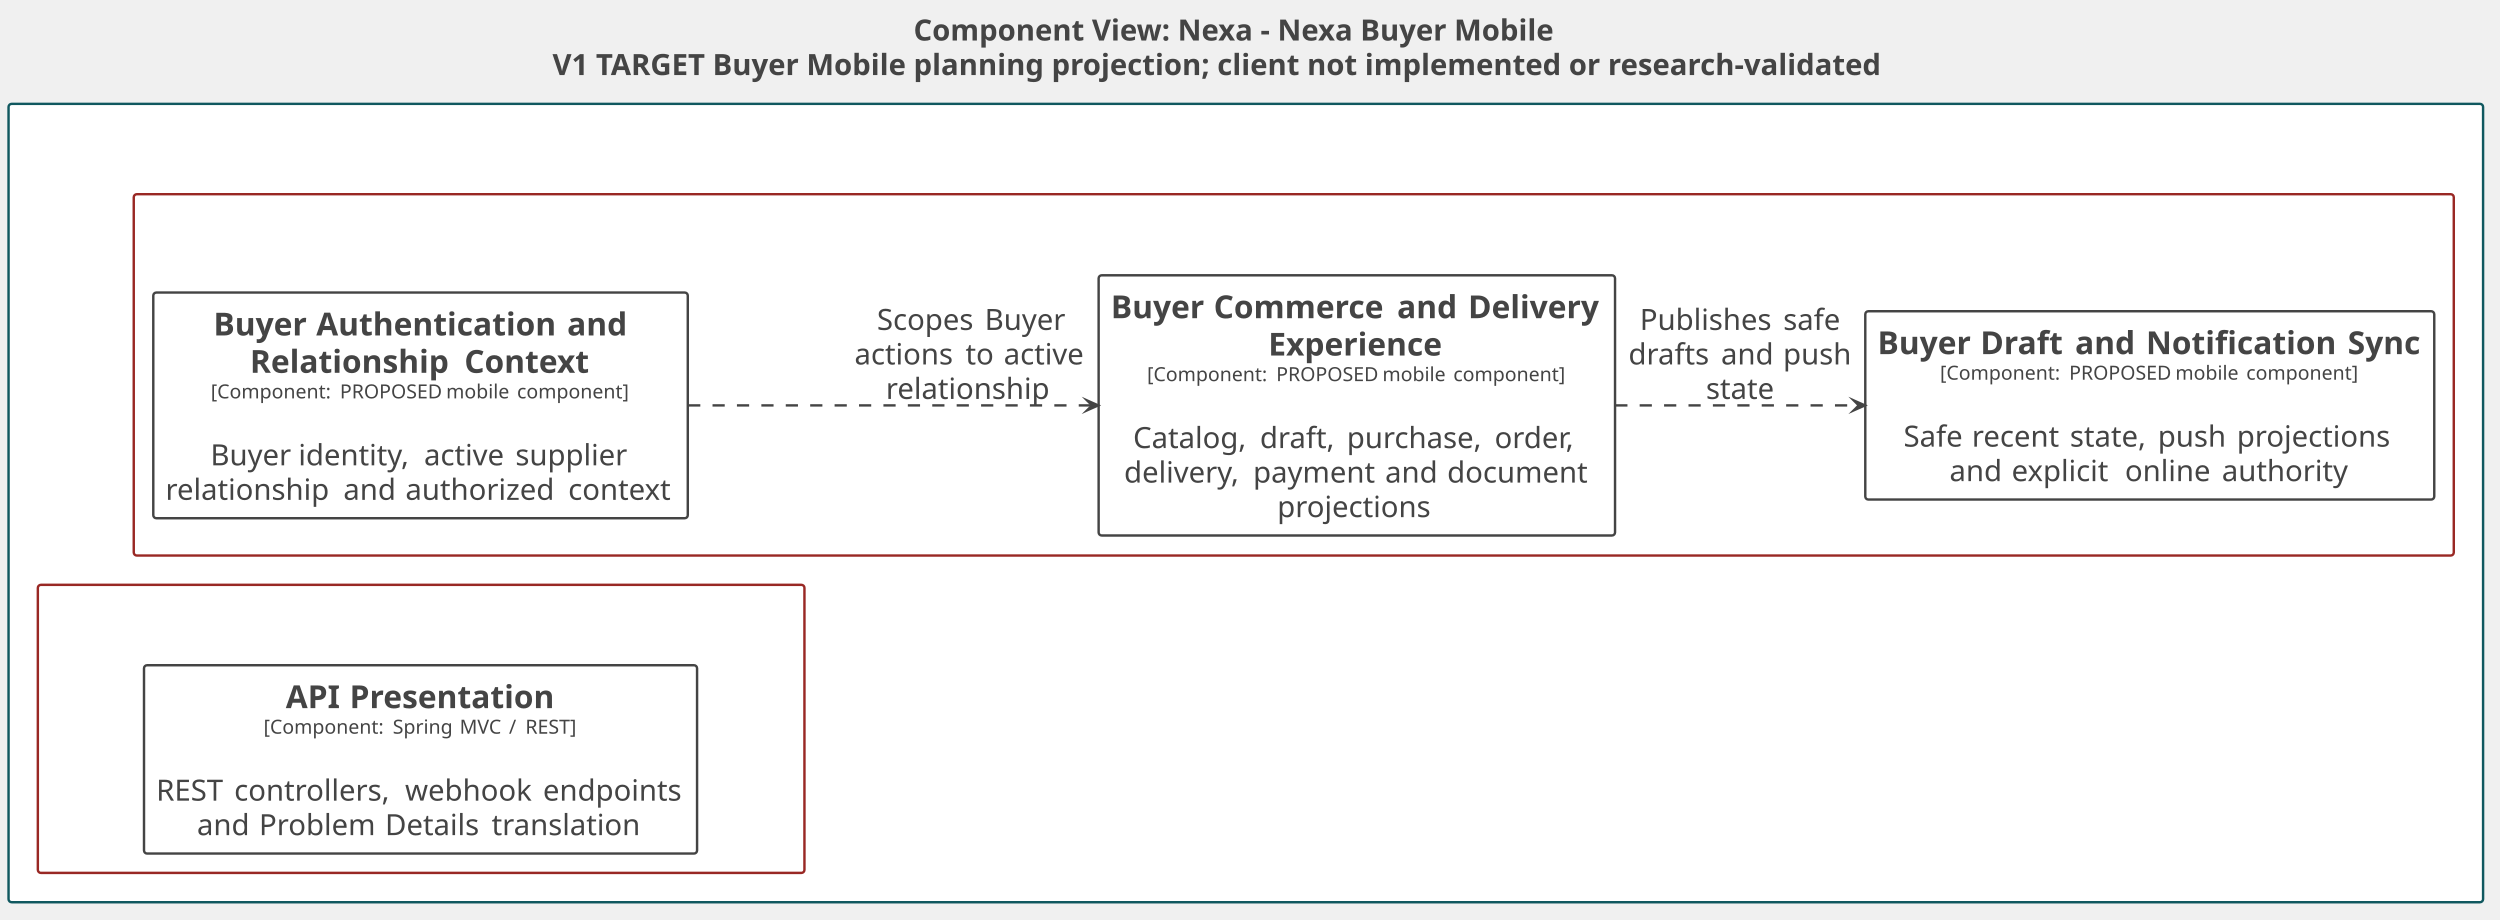
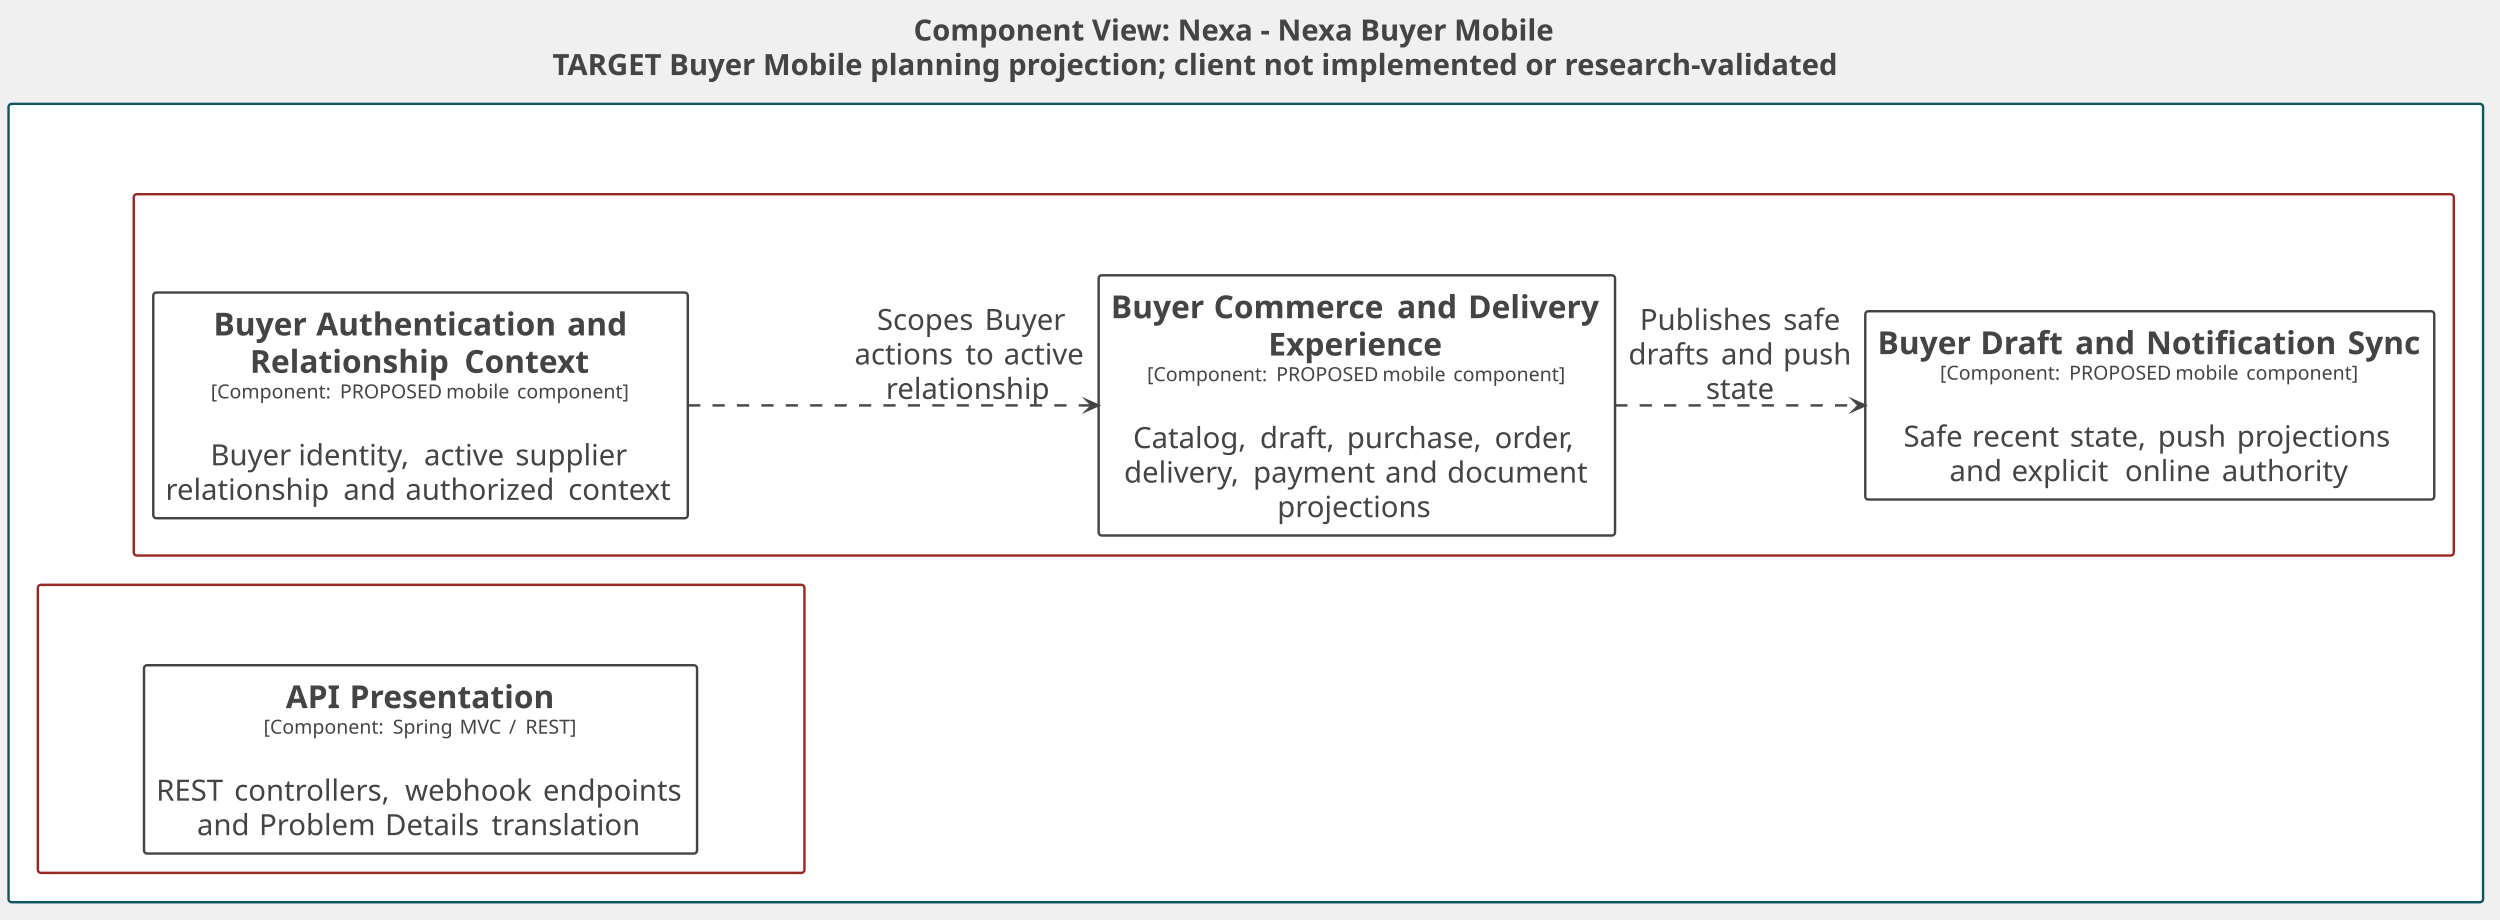
<svg xmlns="http://www.w3.org/2000/svg" contentStyleType="text/css" data-diagram-type="DESCRIPTION" height="753px" preserveAspectRatio="none" style="width:2048px;height:753px;background:#FFFFFF;" version="1.1" viewBox="0 0 2048 753" width="2048px" zoomAndPan="magnify">
  <defs />
  <g>
    <g class="title" data-source-line="1">
      <text fill="#444444" font-family="sans-serif" font-size="24" font-weight="700" lengthAdjust="spacing" textLength="544.43" x="748.355" y="33.203">Component View: Nexa - Nexa Buyer Mobile</text>
-       <text fill="#444444" font-family="sans-serif" font-size="24" font-weight="700" lengthAdjust="spacing" textLength="1135.922" x="452.609" y="61.469">V1 TARGET Buyer Mobile planning projection; client not implemented or research-validated</text>
+       <text fill="#444444" font-family="sans-serif" font-size="24" font-weight="700" lengthAdjust="spacing" textLength="1135.922" x="452.609" y="61.469">TARGET Buyer Mobile planning projection; client not implemented or research-validated</text>
    </g>
    <g class="cluster" data-qualified-name="Nexa.n.size.16..Software System...size." data-source-line="70" id="ent0001">
      <rect fill="#FFFFFF" height="654" rx="2.5" ry="2.5" style="stroke:#10585F;stroke-width:2;" width="2027.14" x="7" y="85.094" />
      <text fill="#FFFFFF" font-family="sans-serif" font-size="24" font-weight="700" lengthAdjust="spacing" textLength="60.797" x="990.172" y="110.297">Nexa</text>
      <text fill="#FFFFFF" font-family="sans-serif" font-size="16" font-weight="700" lengthAdjust="spacing" textLength="148.359" x="946.39" y="130.828">[Software System]</text>
    </g>
    <g class="cluster" data-qualified-name="Nexa.n.size.16..Software System...size..Nexa API.n.size.16..Container. Java 25 . Spring Boot 4.1 . Spring Modulith modular monolith...size." data-source-line="71" id="ent0002">
      <rect fill="#FFFFFF" height="236" rx="2.5" ry="2.5" style="stroke:#992824;stroke-width:2;" width="628" x="31" y="479.094" />
      <text fill="#FFFFFF" font-family="sans-serif" font-size="24" font-weight="700" lengthAdjust="spacing" textLength="109.055" x="290.473" y="504.297">Nexa API</text>
      <text fill="#FFFFFF" font-family="sans-serif" font-size="16" font-weight="700" lengthAdjust="spacing" textLength="612.859" x="38.57" y="524.828">[Container: Java 25 / Spring Boot 4.1 / Spring Modulith modular monolith]</text>
    </g>
    <g class="cluster" data-qualified-name="Nexa.n.size.16..Software System...size..Nexa Buyer Mobile.n.size.16..Container. Mobile client . framework not selected...size." data-source-line="75" id="ent0004">
      <rect fill="#FFFFFF" height="296" rx="2.5" ry="2.5" style="stroke:#992824;stroke-width:2;" width="1900.57" x="109.57" y="159.094" />
      <text fill="#FFFFFF" font-family="sans-serif" font-size="24" font-weight="700" lengthAdjust="spacing" textLength="229.148" x="945.281" y="184.297">Nexa Buyer Mobile</text>
      <text fill="#FFFFFF" font-family="sans-serif" font-size="16" font-weight="700" lengthAdjust="spacing" textLength="429.055" x="845.328" y="204.828">[Container: Mobile client — framework not selected]</text>
    </g>
    <g class="entity" data-qualified-name="Nexa.n.size.16..Software System...size..Nexa API.n.size.16..Container. Java 25 . Spring Boot 4.1 . Spring Modulith modular monolith...size..Nexa.NexaAPI.APIPresentation" data-source-line="72" id="ent0003">
      <rect fill="#FFFFFF" height="154.262" rx="2.5" ry="2.5" style="stroke:#444444;stroke-width:2;" width="453.066" x="117.97" y="544.964" />
      <text fill="#444444" font-family="sans-serif" font-size="26" font-weight="700" lengthAdjust="spacing" textLength="43.71" x="234.111" y="580.101">API</text>
      <text fill="#444444" font-family="sans-serif" font-size="26" font-weight="700" lengthAdjust="spacing" textLength="8.569" x="277.821" y="580.101"> </text>
      <text fill="#444444" font-family="sans-serif" font-size="26" font-weight="700" lengthAdjust="spacing" textLength="168.505" x="286.39" y="580.101">Presentation</text>
      <text fill="#444444" font-family="sans-serif" font-size="16" lengthAdjust="spacing" textLength="100.758" x="215.902" y="601.054">[Component:</text>
      <text fill="#444444" font-family="sans-serif" font-size="16" lengthAdjust="spacing" textLength="5.062" x="316.659" y="601.054"> </text>
      <text fill="#444444" font-family="sans-serif" font-size="16" lengthAdjust="spacing" textLength="49.766" x="321.722" y="601.054">Spring</text>
      <text fill="#444444" font-family="sans-serif" font-size="16" lengthAdjust="spacing" textLength="5.062" x="371.488" y="601.054"> </text>
      <text fill="#444444" font-family="sans-serif" font-size="16" lengthAdjust="spacing" textLength="35.312" x="376.55" y="601.054">MVC</text>
      <text fill="#444444" font-family="sans-serif" font-size="16" lengthAdjust="spacing" textLength="5.062" x="411.863" y="601.054"> </text>
      <text fill="#444444" font-family="sans-serif" font-size="16" lengthAdjust="spacing" textLength="8.391" x="416.925" y="601.054">/</text>
      <text fill="#444444" font-family="sans-serif" font-size="16" lengthAdjust="spacing" textLength="5.062" x="425.316" y="601.054"> </text>
      <text fill="#444444" font-family="sans-serif" font-size="16" lengthAdjust="spacing" textLength="42.727" x="430.378" y="601.054">REST]</text>
      <text fill="#444444" font-family="sans-serif" font-size="24" lengthAdjust="spacing" textLength="7.594" x="340.706" y="627.632"> </text>
      <text fill="#444444" font-family="sans-serif" font-size="24" lengthAdjust="spacing" textLength="56.285" x="127.97" y="655.897">REST</text>
      <text fill="#444444" font-family="sans-serif" font-size="24" lengthAdjust="spacing" textLength="7.594" x="184.255" y="655.897"> </text>
      <text fill="#444444" font-family="sans-serif" font-size="24" lengthAdjust="spacing" textLength="132.363" x="191.849" y="655.897">controllers,</text>
      <text fill="#444444" font-family="sans-serif" font-size="24" lengthAdjust="spacing" textLength="7.594" x="324.212" y="655.897"> </text>
      <text fill="#444444" font-family="sans-serif" font-size="24" lengthAdjust="spacing" textLength="105.375" x="331.806" y="655.897">webhook</text>
      <text fill="#444444" font-family="sans-serif" font-size="24" lengthAdjust="spacing" textLength="7.594" x="437.181" y="655.897"> </text>
      <text fill="#444444" font-family="sans-serif" font-size="24" lengthAdjust="spacing" textLength="116.262" x="444.775" y="655.897">endpoints</text>
      <text fill="#444444" font-family="sans-serif" font-size="24" lengthAdjust="spacing" textLength="43.254" x="161.357" y="684.163">and</text>
      <text fill="#444444" font-family="sans-serif" font-size="24" lengthAdjust="spacing" textLength="7.594" x="204.611" y="684.163"> </text>
      <text fill="#444444" font-family="sans-serif" font-size="24" lengthAdjust="spacing" textLength="95.648" x="212.204" y="684.163">Problem</text>
      <text fill="#444444" font-family="sans-serif" font-size="24" lengthAdjust="spacing" textLength="7.594" x="307.853" y="684.163"> </text>
      <text fill="#444444" font-family="sans-serif" font-size="24" lengthAdjust="spacing" textLength="79.688" x="315.447" y="684.163">Details</text>
      <text fill="#444444" font-family="sans-serif" font-size="24" lengthAdjust="spacing" textLength="7.594" x="395.134" y="684.163"> </text>
      <text fill="#444444" font-family="sans-serif" font-size="24" lengthAdjust="spacing" textLength="124.922" x="402.728" y="684.163">translation</text>
    </g>
    <g class="entity" data-qualified-name="Nexa.n.size.16..Software System...size..Nexa Buyer Mobile.n.size.16..Container. Mobile client . framework not selected...size..Nexa.NexaBuyerMobile.BuyerAuthenticationandRelationshipContext" data-source-line="76" id="ent0005">
      <rect fill="#FFFFFF" height="184.883" rx="2.5" ry="2.5" style="stroke:#444444;stroke-width:2;" width="437.867" x="125.57" y="239.654" />
      <text fill="#444444" font-family="sans-serif" font-size="26" font-weight="700" lengthAdjust="spacing" textLength="75.664" x="174.843" y="274.791">Buyer</text>
      <text fill="#444444" font-family="sans-serif" font-size="26" font-weight="700" lengthAdjust="spacing" textLength="8.569" x="250.507" y="274.791"> </text>
      <text fill="#444444" font-family="sans-serif" font-size="26" font-weight="700" lengthAdjust="spacing" textLength="196.93" x="259.077" y="274.791">Authentication</text>
      <text fill="#444444" font-family="sans-serif" font-size="26" font-weight="700" lengthAdjust="spacing" textLength="8.569" x="456.007" y="274.791"> </text>
      <text fill="#444444" font-family="sans-serif" font-size="26" font-weight="700" lengthAdjust="spacing" textLength="49.588" x="464.576" y="274.791">and</text>
      <text fill="#444444" font-family="sans-serif" font-size="26" font-weight="700" lengthAdjust="spacing" textLength="167.045" x="204.76" y="305.412">Relationship</text>
      <text fill="#444444" font-family="sans-serif" font-size="26" font-weight="700" lengthAdjust="spacing" textLength="8.569" x="371.805" y="305.412"> </text>
      <text fill="#444444" font-family="sans-serif" font-size="26" font-weight="700" lengthAdjust="spacing" textLength="103.873" x="380.374" y="305.412">Context</text>
      <text fill="#444444" font-family="sans-serif" font-size="16" lengthAdjust="spacing" textLength="100.758" x="172.652" y="326.365">[Component:</text>
      <text fill="#444444" font-family="sans-serif" font-size="16" lengthAdjust="spacing" textLength="5.062" x="273.41" y="326.365"> </text>
      <text fill="#444444" font-family="sans-serif" font-size="16" lengthAdjust="spacing" textLength="81.938" x="278.472" y="326.365">PROPOSED</text>
      <text fill="#444444" font-family="sans-serif" font-size="16" lengthAdjust="spacing" textLength="5.062" x="360.41" y="326.365"> </text>
      <text fill="#444444" font-family="sans-serif" font-size="16" lengthAdjust="spacing" textLength="53" x="365.472" y="326.365">mobile</text>
      <text fill="#444444" font-family="sans-serif" font-size="16" lengthAdjust="spacing" textLength="5.062" x="418.472" y="326.365"> </text>
      <text fill="#444444" font-family="sans-serif" font-size="16" lengthAdjust="spacing" textLength="92.82" x="423.535" y="326.365">component]</text>
      <text fill="#444444" font-family="sans-serif" font-size="24" lengthAdjust="spacing" textLength="7.594" x="340.707" y="352.943"> </text>
      <text fill="#444444" font-family="sans-serif" font-size="24" lengthAdjust="spacing" textLength="64.43" x="172.402" y="381.208">Buyer</text>
      <text fill="#444444" font-family="sans-serif" font-size="24" lengthAdjust="spacing" textLength="7.594" x="236.832" y="381.208"> </text>
      <text fill="#444444" font-family="sans-serif" font-size="24" lengthAdjust="spacing" textLength="95.332" x="244.425" y="381.208">identity,</text>
      <text fill="#444444" font-family="sans-serif" font-size="24" lengthAdjust="spacing" textLength="7.594" x="339.757" y="381.208"> </text>
      <text fill="#444444" font-family="sans-serif" font-size="24" lengthAdjust="spacing" textLength="67.254" x="347.351" y="381.208">active</text>
      <text fill="#444444" font-family="sans-serif" font-size="24" lengthAdjust="spacing" textLength="7.594" x="414.605" y="381.208"> </text>
      <text fill="#444444" font-family="sans-serif" font-size="24" lengthAdjust="spacing" textLength="94.406" x="422.199" y="381.208">supplier</text>
      <text fill="#444444" font-family="sans-serif" font-size="24" lengthAdjust="spacing" textLength="138.106" x="135.57" y="409.474">relationship</text>
      <text fill="#444444" font-family="sans-serif" font-size="24" lengthAdjust="spacing" textLength="7.594" x="273.675" y="409.474"> </text>
      <text fill="#444444" font-family="sans-serif" font-size="24" lengthAdjust="spacing" textLength="43.254" x="281.269" y="409.474">and</text>
      <text fill="#444444" font-family="sans-serif" font-size="24" lengthAdjust="spacing" textLength="7.594" x="324.523" y="409.474"> </text>
      <text fill="#444444" font-family="sans-serif" font-size="24" lengthAdjust="spacing" textLength="125.754" x="332.117" y="409.474">authorized</text>
      <text fill="#444444" font-family="sans-serif" font-size="24" lengthAdjust="spacing" textLength="7.594" x="457.871" y="409.474"> </text>
      <text fill="#444444" font-family="sans-serif" font-size="24" lengthAdjust="spacing" textLength="87.973" x="465.464" y="409.474">context</text>
    </g>
    <g class="entity" data-qualified-name="Nexa.n.size.16..Software System...size..Nexa Buyer Mobile.n.size.16..Container. Mobile client . framework not selected...size..Nexa.NexaBuyerMobile.BuyerCommerceandDeliveryExperience" data-source-line="77" id="ent0006">
      <rect fill="#FFFFFF" height="213.148" rx="2.5" ry="2.5" style="stroke:#444444;stroke-width:2;" width="423.038" x="900" y="225.524" />
      <text fill="#444444" font-family="sans-serif" font-size="26" font-weight="700" lengthAdjust="spacing" textLength="75.664" x="910" y="260.661">Buyer</text>
      <text fill="#444444" font-family="sans-serif" font-size="26" font-weight="700" lengthAdjust="spacing" textLength="8.569" x="985.664" y="260.661"> </text>
      <text fill="#444444" font-family="sans-serif" font-size="26" font-weight="700" lengthAdjust="spacing" textLength="141.68" x="994.233" y="260.661">Commerce</text>
      <text fill="#444444" font-family="sans-serif" font-size="26" font-weight="700" lengthAdjust="spacing" textLength="8.569" x="1135.913" y="260.661"> </text>
      <text fill="#444444" font-family="sans-serif" font-size="26" font-weight="700" lengthAdjust="spacing" textLength="49.588" x="1144.482" y="260.661">and</text>
      <text fill="#444444" font-family="sans-serif" font-size="26" font-weight="700" lengthAdjust="spacing" textLength="8.569" x="1194.07" y="260.661"> </text>
      <text fill="#444444" font-family="sans-serif" font-size="26" font-weight="700" lengthAdjust="spacing" textLength="110.398" x="1202.64" y="260.661">Delivery</text>
      <text fill="#444444" font-family="sans-serif" font-size="26" font-weight="700" lengthAdjust="spacing" textLength="145.095" x="1038.972" y="291.282">Experience</text>
      <text fill="#444444" font-family="sans-serif" font-size="16" lengthAdjust="spacing" textLength="100.758" x="939.668" y="312.235">[Component:</text>
      <text fill="#444444" font-family="sans-serif" font-size="16" lengthAdjust="spacing" textLength="5.062" x="1040.425" y="312.235"> </text>
      <text fill="#444444" font-family="sans-serif" font-size="16" lengthAdjust="spacing" textLength="81.938" x="1045.488" y="312.235">PROPOSED</text>
      <text fill="#444444" font-family="sans-serif" font-size="16" lengthAdjust="spacing" textLength="5.062" x="1127.425" y="312.235"> </text>
      <text fill="#444444" font-family="sans-serif" font-size="16" lengthAdjust="spacing" textLength="53" x="1132.488" y="312.235">mobile</text>
      <text fill="#444444" font-family="sans-serif" font-size="16" lengthAdjust="spacing" textLength="5.062" x="1185.488" y="312.235"> </text>
      <text fill="#444444" font-family="sans-serif" font-size="16" lengthAdjust="spacing" textLength="92.82" x="1190.55" y="312.235">component]</text>
      <text fill="#444444" font-family="sans-serif" font-size="24" lengthAdjust="spacing" textLength="7.594" x="1107.722" y="338.813"> </text>
      <text fill="#444444" font-family="sans-serif" font-size="24" lengthAdjust="spacing" textLength="96.328" x="928.22" y="367.078">Catalog,</text>
      <text fill="#444444" font-family="sans-serif" font-size="24" lengthAdjust="spacing" textLength="7.594" x="1024.548" y="367.078"> </text>
      <text fill="#444444" font-family="sans-serif" font-size="24" lengthAdjust="spacing" textLength="63.574" x="1032.142" y="367.078">draft,</text>
      <text fill="#444444" font-family="sans-serif" font-size="24" lengthAdjust="spacing" textLength="7.594" x="1095.716" y="367.078"> </text>
      <text fill="#444444" font-family="sans-serif" font-size="24" lengthAdjust="spacing" textLength="113.461" x="1103.31" y="367.078">purchase,</text>
      <text fill="#444444" font-family="sans-serif" font-size="24" lengthAdjust="spacing" textLength="7.594" x="1216.771" y="367.078"> </text>
      <text fill="#444444" font-family="sans-serif" font-size="24" lengthAdjust="spacing" textLength="70.453" x="1224.365" y="367.078">order,</text>
      <text fill="#444444" font-family="sans-serif" font-size="24" lengthAdjust="spacing" textLength="98.098" x="920.837" y="395.344">delivery,</text>
      <text fill="#444444" font-family="sans-serif" font-size="24" lengthAdjust="spacing" textLength="7.594" x="1018.935" y="395.344"> </text>
      <text fill="#444444" font-family="sans-serif" font-size="24" lengthAdjust="spacing" textLength="100.547" x="1026.529" y="395.344">payment</text>
      <text fill="#444444" font-family="sans-serif" font-size="24" lengthAdjust="spacing" textLength="7.594" x="1127.076" y="395.344"> </text>
      <text fill="#444444" font-family="sans-serif" font-size="24" lengthAdjust="spacing" textLength="43.254" x="1134.669" y="395.344">and</text>
      <text fill="#444444" font-family="sans-serif" font-size="24" lengthAdjust="spacing" textLength="7.594" x="1177.923" y="395.344"> </text>
      <text fill="#444444" font-family="sans-serif" font-size="24" lengthAdjust="spacing" textLength="116.684" x="1185.517" y="395.344">document</text>
      <text fill="#444444" font-family="sans-serif" font-size="24" lengthAdjust="spacing" textLength="130.418" x="1046.31" y="423.61">projections</text>
    </g>
    <g class="entity" data-qualified-name="Nexa.n.size.16..Software System...size..Nexa Buyer Mobile.n.size.16..Container. Mobile client . framework not selected...size..Nexa.NexaBuyerMobile.BuyerDraftandNotificationSync" data-source-line="78" id="ent0007">
      <rect fill="#FFFFFF" height="154.262" rx="2.5" ry="2.5" style="stroke:#444444;stroke-width:2;" width="466.101" x="1528.04" y="254.964" />
      <text fill="#444444" font-family="sans-serif" font-size="26" font-weight="700" lengthAdjust="spacing" textLength="75.664" x="1538.04" y="290.101">Buyer</text>
      <text fill="#444444" font-family="sans-serif" font-size="26" font-weight="700" lengthAdjust="spacing" textLength="8.569" x="1613.704" y="290.101"> </text>
      <text fill="#444444" font-family="sans-serif" font-size="26" font-weight="700" lengthAdjust="spacing" textLength="69.037" x="1622.273" y="290.101">Draft</text>
      <text fill="#444444" font-family="sans-serif" font-size="26" font-weight="700" lengthAdjust="spacing" textLength="8.569" x="1691.311" y="290.101"> </text>
      <text fill="#444444" font-family="sans-serif" font-size="26" font-weight="700" lengthAdjust="spacing" textLength="49.588" x="1699.88" y="290.101">and</text>
      <text fill="#444444" font-family="sans-serif" font-size="26" font-weight="700" lengthAdjust="spacing" textLength="8.569" x="1749.468" y="290.101"> </text>
      <text fill="#444444" font-family="sans-serif" font-size="26" font-weight="700" lengthAdjust="spacing" textLength="156.609" x="1758.037" y="290.101">Notification</text>
      <text fill="#444444" font-family="sans-serif" font-size="26" font-weight="700" lengthAdjust="spacing" textLength="8.569" x="1914.646" y="290.101"> </text>
      <text fill="#444444" font-family="sans-serif" font-size="26" font-weight="700" lengthAdjust="spacing" textLength="60.925" x="1923.216" y="290.101">Sync</text>
      <text fill="#444444" font-family="sans-serif" font-size="16" lengthAdjust="spacing" textLength="100.758" x="1589.239" y="311.054">[Component:</text>
      <text fill="#444444" font-family="sans-serif" font-size="16" lengthAdjust="spacing" textLength="5.062" x="1689.996" y="311.054"> </text>
      <text fill="#444444" font-family="sans-serif" font-size="16" lengthAdjust="spacing" textLength="81.938" x="1695.059" y="311.054">PROPOSED</text>
      <text fill="#444444" font-family="sans-serif" font-size="16" lengthAdjust="spacing" textLength="5.062" x="1776.996" y="311.054"> </text>
      <text fill="#444444" font-family="sans-serif" font-size="16" lengthAdjust="spacing" textLength="53" x="1782.059" y="311.054">mobile</text>
      <text fill="#444444" font-family="sans-serif" font-size="16" lengthAdjust="spacing" textLength="5.062" x="1835.059" y="311.054"> </text>
      <text fill="#444444" font-family="sans-serif" font-size="16" lengthAdjust="spacing" textLength="92.82" x="1840.121" y="311.054">component]</text>
      <text fill="#444444" font-family="sans-serif" font-size="24" lengthAdjust="spacing" textLength="7.594" x="1757.293" y="337.632"> </text>
      <text fill="#444444" font-family="sans-serif" font-size="24" lengthAdjust="spacing" textLength="48.375" x="1559.375" y="365.897">Safe</text>
      <text fill="#444444" font-family="sans-serif" font-size="24" lengthAdjust="spacing" textLength="7.594" x="1607.75" y="365.897"> </text>
      <text fill="#444444" font-family="sans-serif" font-size="24" lengthAdjust="spacing" textLength="72.727" x="1615.344" y="365.897">recent</text>
      <text fill="#444444" font-family="sans-serif" font-size="24" lengthAdjust="spacing" textLength="7.594" x="1688.071" y="365.897"> </text>
      <text fill="#444444" font-family="sans-serif" font-size="24" lengthAdjust="spacing" textLength="64.406" x="1695.665" y="365.897">state,</text>
      <text fill="#444444" font-family="sans-serif" font-size="24" lengthAdjust="spacing" textLength="7.594" x="1760.071" y="365.897"> </text>
      <text fill="#444444" font-family="sans-serif" font-size="24" lengthAdjust="spacing" textLength="57.129" x="1767.665" y="365.897">push</text>
      <text fill="#444444" font-family="sans-serif" font-size="24" lengthAdjust="spacing" textLength="7.594" x="1824.793" y="365.897"> </text>
      <text fill="#444444" font-family="sans-serif" font-size="24" lengthAdjust="spacing" textLength="130.418" x="1832.387" y="365.897">projections</text>
      <text fill="#444444" font-family="sans-serif" font-size="24" lengthAdjust="spacing" textLength="43.254" x="1597.028" y="394.163">and</text>
      <text fill="#444444" font-family="sans-serif" font-size="24" lengthAdjust="spacing" textLength="7.594" x="1640.282" y="394.163"> </text>
      <text fill="#444444" font-family="sans-serif" font-size="24" lengthAdjust="spacing" textLength="85.277" x="1647.875" y="394.163">explicit</text>
      <text fill="#444444" font-family="sans-serif" font-size="24" lengthAdjust="spacing" textLength="7.594" x="1733.153" y="394.163"> </text>
      <text fill="#444444" font-family="sans-serif" font-size="24" lengthAdjust="spacing" textLength="71.777" x="1740.746" y="394.163">online</text>
      <text fill="#444444" font-family="sans-serif" font-size="24" lengthAdjust="spacing" textLength="7.594" x="1812.524" y="394.163"> </text>
      <text fill="#444444" font-family="sans-serif" font-size="24" lengthAdjust="spacing" textLength="105.035" x="1820.118" y="394.163">authority</text>
    </g>
    <g class="link" data-entity-1="ent0005" data-entity-2="ent0006" data-link-type="dependency" data-source-line="83" id="lnk8">
      <path d="M563.7,332.094 C669.14,332.094 790.15,332.094 894.61,332.094" fill="none" id="Nexa.NexaBuyerMobile.BuyerAuthenticationandRelationshipContext-to-Nexa.NexaBuyerMobile.BuyerCommerceandDeliveryExperience" style="stroke:#444444;stroke-width:2;stroke-dasharray:10,10;" />
      <polygon fill="#444444" points="899.61,332.094,890.61,328.094,894.61,332.094,890.61,336.094,899.61,332.094" style="stroke:#444444;stroke-width:2;stroke-linejoin:miter;stroke-miterlimit:10;" />
      <text fill="#444444" font-family="sans-serif" font-size="24" lengthAdjust="spacing" textLength="80.672" x="718.398" y="270.297">Scopes</text>
      <text fill="#444444" font-family="sans-serif" font-size="24" lengthAdjust="spacing" textLength="7.594" x="799.07" y="270.297"> </text>
      <text fill="#444444" font-family="sans-serif" font-size="24" lengthAdjust="spacing" textLength="64.43" x="806.664" y="270.297">Buyer</text>
      <text fill="#444444" font-family="sans-serif" font-size="24" lengthAdjust="spacing" textLength="83.332" x="700" y="298.562">actions</text>
      <text fill="#444444" font-family="sans-serif" font-size="24" lengthAdjust="spacing" textLength="7.594" x="783.332" y="298.562"> </text>
      <text fill="#444444" font-family="sans-serif" font-size="24" lengthAdjust="spacing" textLength="23.719" x="790.926" y="298.562">to</text>
      <text fill="#444444" font-family="sans-serif" font-size="24" lengthAdjust="spacing" textLength="7.594" x="814.644" y="298.562"> </text>
      <text fill="#444444" font-family="sans-serif" font-size="24" lengthAdjust="spacing" textLength="67.254" x="822.238" y="298.562">active</text>
      <text fill="#444444" font-family="sans-serif" font-size="24" lengthAdjust="spacing" textLength="138.106" x="725.693" y="326.828">relationship</text>
    </g>
    <g class="link" data-entity-1="ent0006" data-entity-2="ent0007" data-link-type="dependency" data-source-line="84" id="lnk9">
      <path d="M1323.21,332.094 C1388.56,332.094 1455.94,332.094 1522.68,332.094" fill="none" id="Nexa.NexaBuyerMobile.BuyerCommerceandDeliveryExperience-to-Nexa.NexaBuyerMobile.BuyerDraftandNotificationSync" style="stroke:#444444;stroke-width:2;stroke-dasharray:10,10;" />
      <polygon fill="#444444" points="1527.68,332.094,1518.68,328.094,1522.68,332.094,1518.68,336.094,1527.68,332.094" style="stroke:#444444;stroke-width:2;stroke-linejoin:miter;stroke-miterlimit:10;" />
      <text fill="#444444" font-family="sans-serif" font-size="24" lengthAdjust="spacing" textLength="109.875" x="1343.356" y="270.297">Publishes</text>
      <text fill="#444444" font-family="sans-serif" font-size="24" lengthAdjust="spacing" textLength="7.594" x="1453.231" y="270.297"> </text>
      <text fill="#444444" font-family="sans-serif" font-size="24" lengthAdjust="spacing" textLength="47.684" x="1460.825" y="270.297">safe</text>
      <text fill="#444444" font-family="sans-serif" font-size="24" lengthAdjust="spacing" textLength="68.215" x="1334.04" y="298.562">drafts</text>
      <text fill="#444444" font-family="sans-serif" font-size="24" lengthAdjust="spacing" textLength="7.594" x="1402.255" y="298.562"> </text>
      <text fill="#444444" font-family="sans-serif" font-size="24" lengthAdjust="spacing" textLength="43.254" x="1409.849" y="298.562">and</text>
      <text fill="#444444" font-family="sans-serif" font-size="24" lengthAdjust="spacing" textLength="7.594" x="1453.102" y="298.562"> </text>
      <text fill="#444444" font-family="sans-serif" font-size="24" lengthAdjust="spacing" textLength="57.129" x="1460.696" y="298.562">push</text>
      <text fill="#444444" font-family="sans-serif" font-size="24" lengthAdjust="spacing" textLength="56.812" x="1397.526" y="326.828">state</text>
    </g>
  </g>
</svg>
